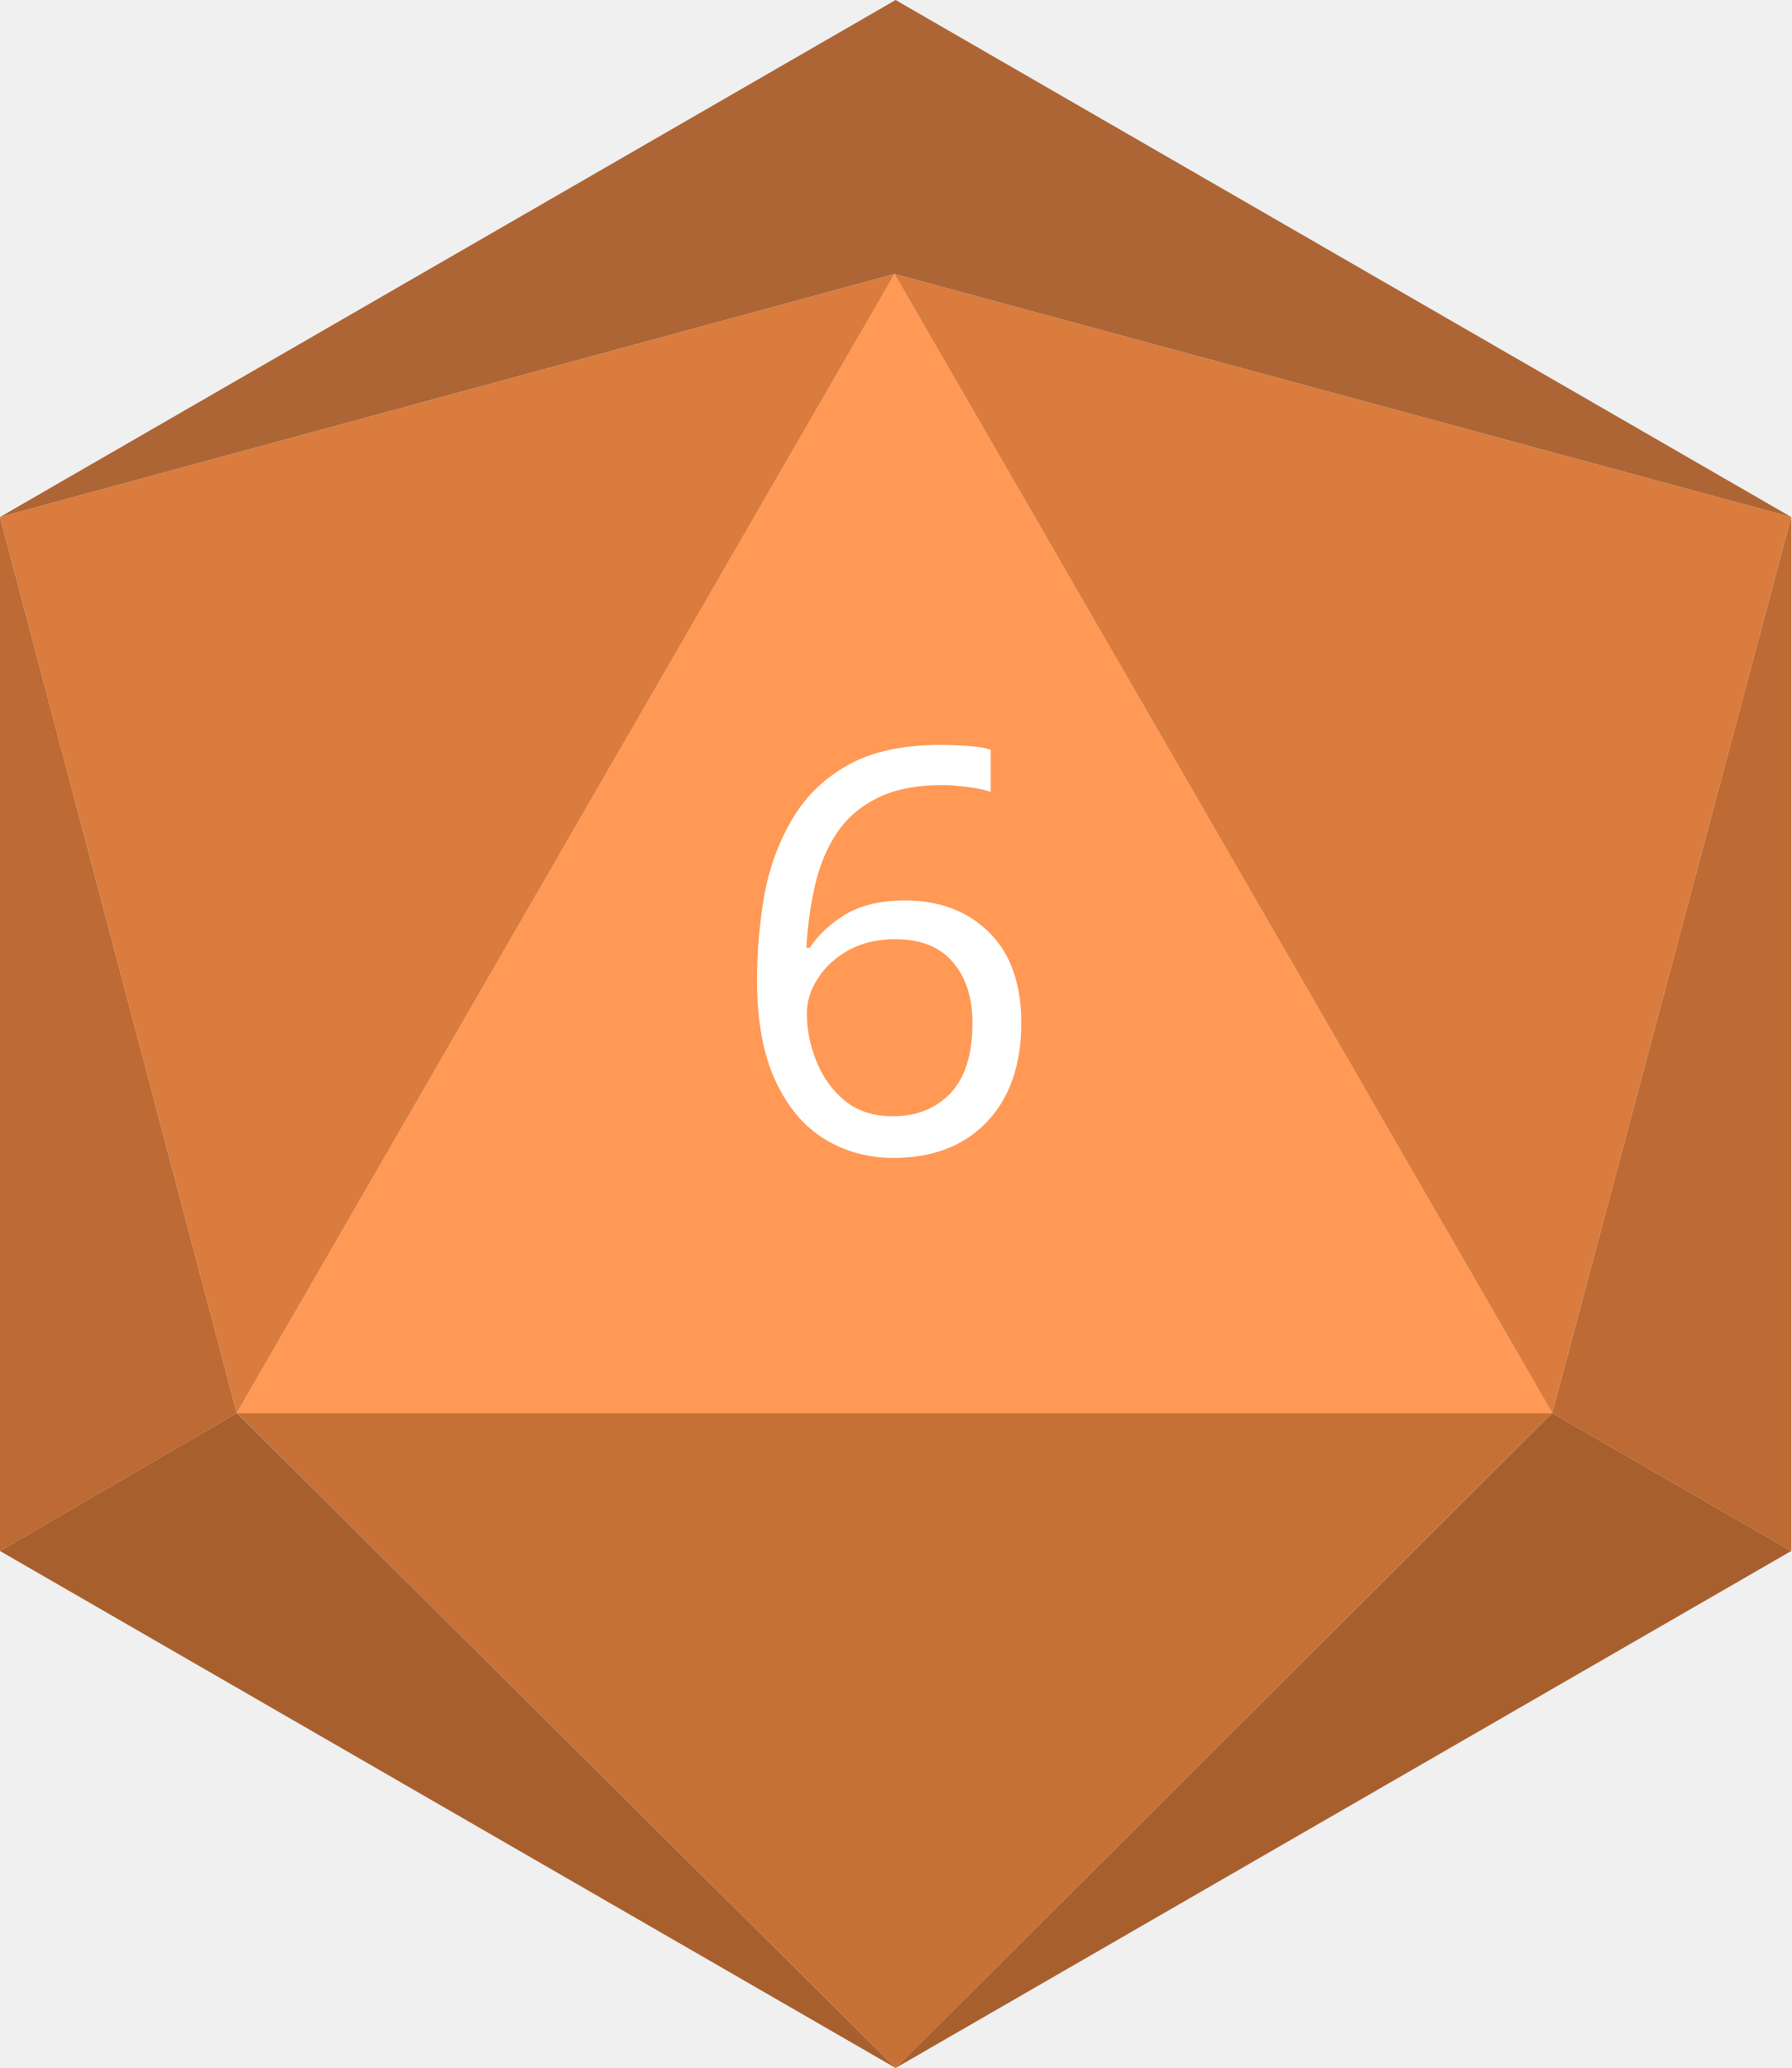
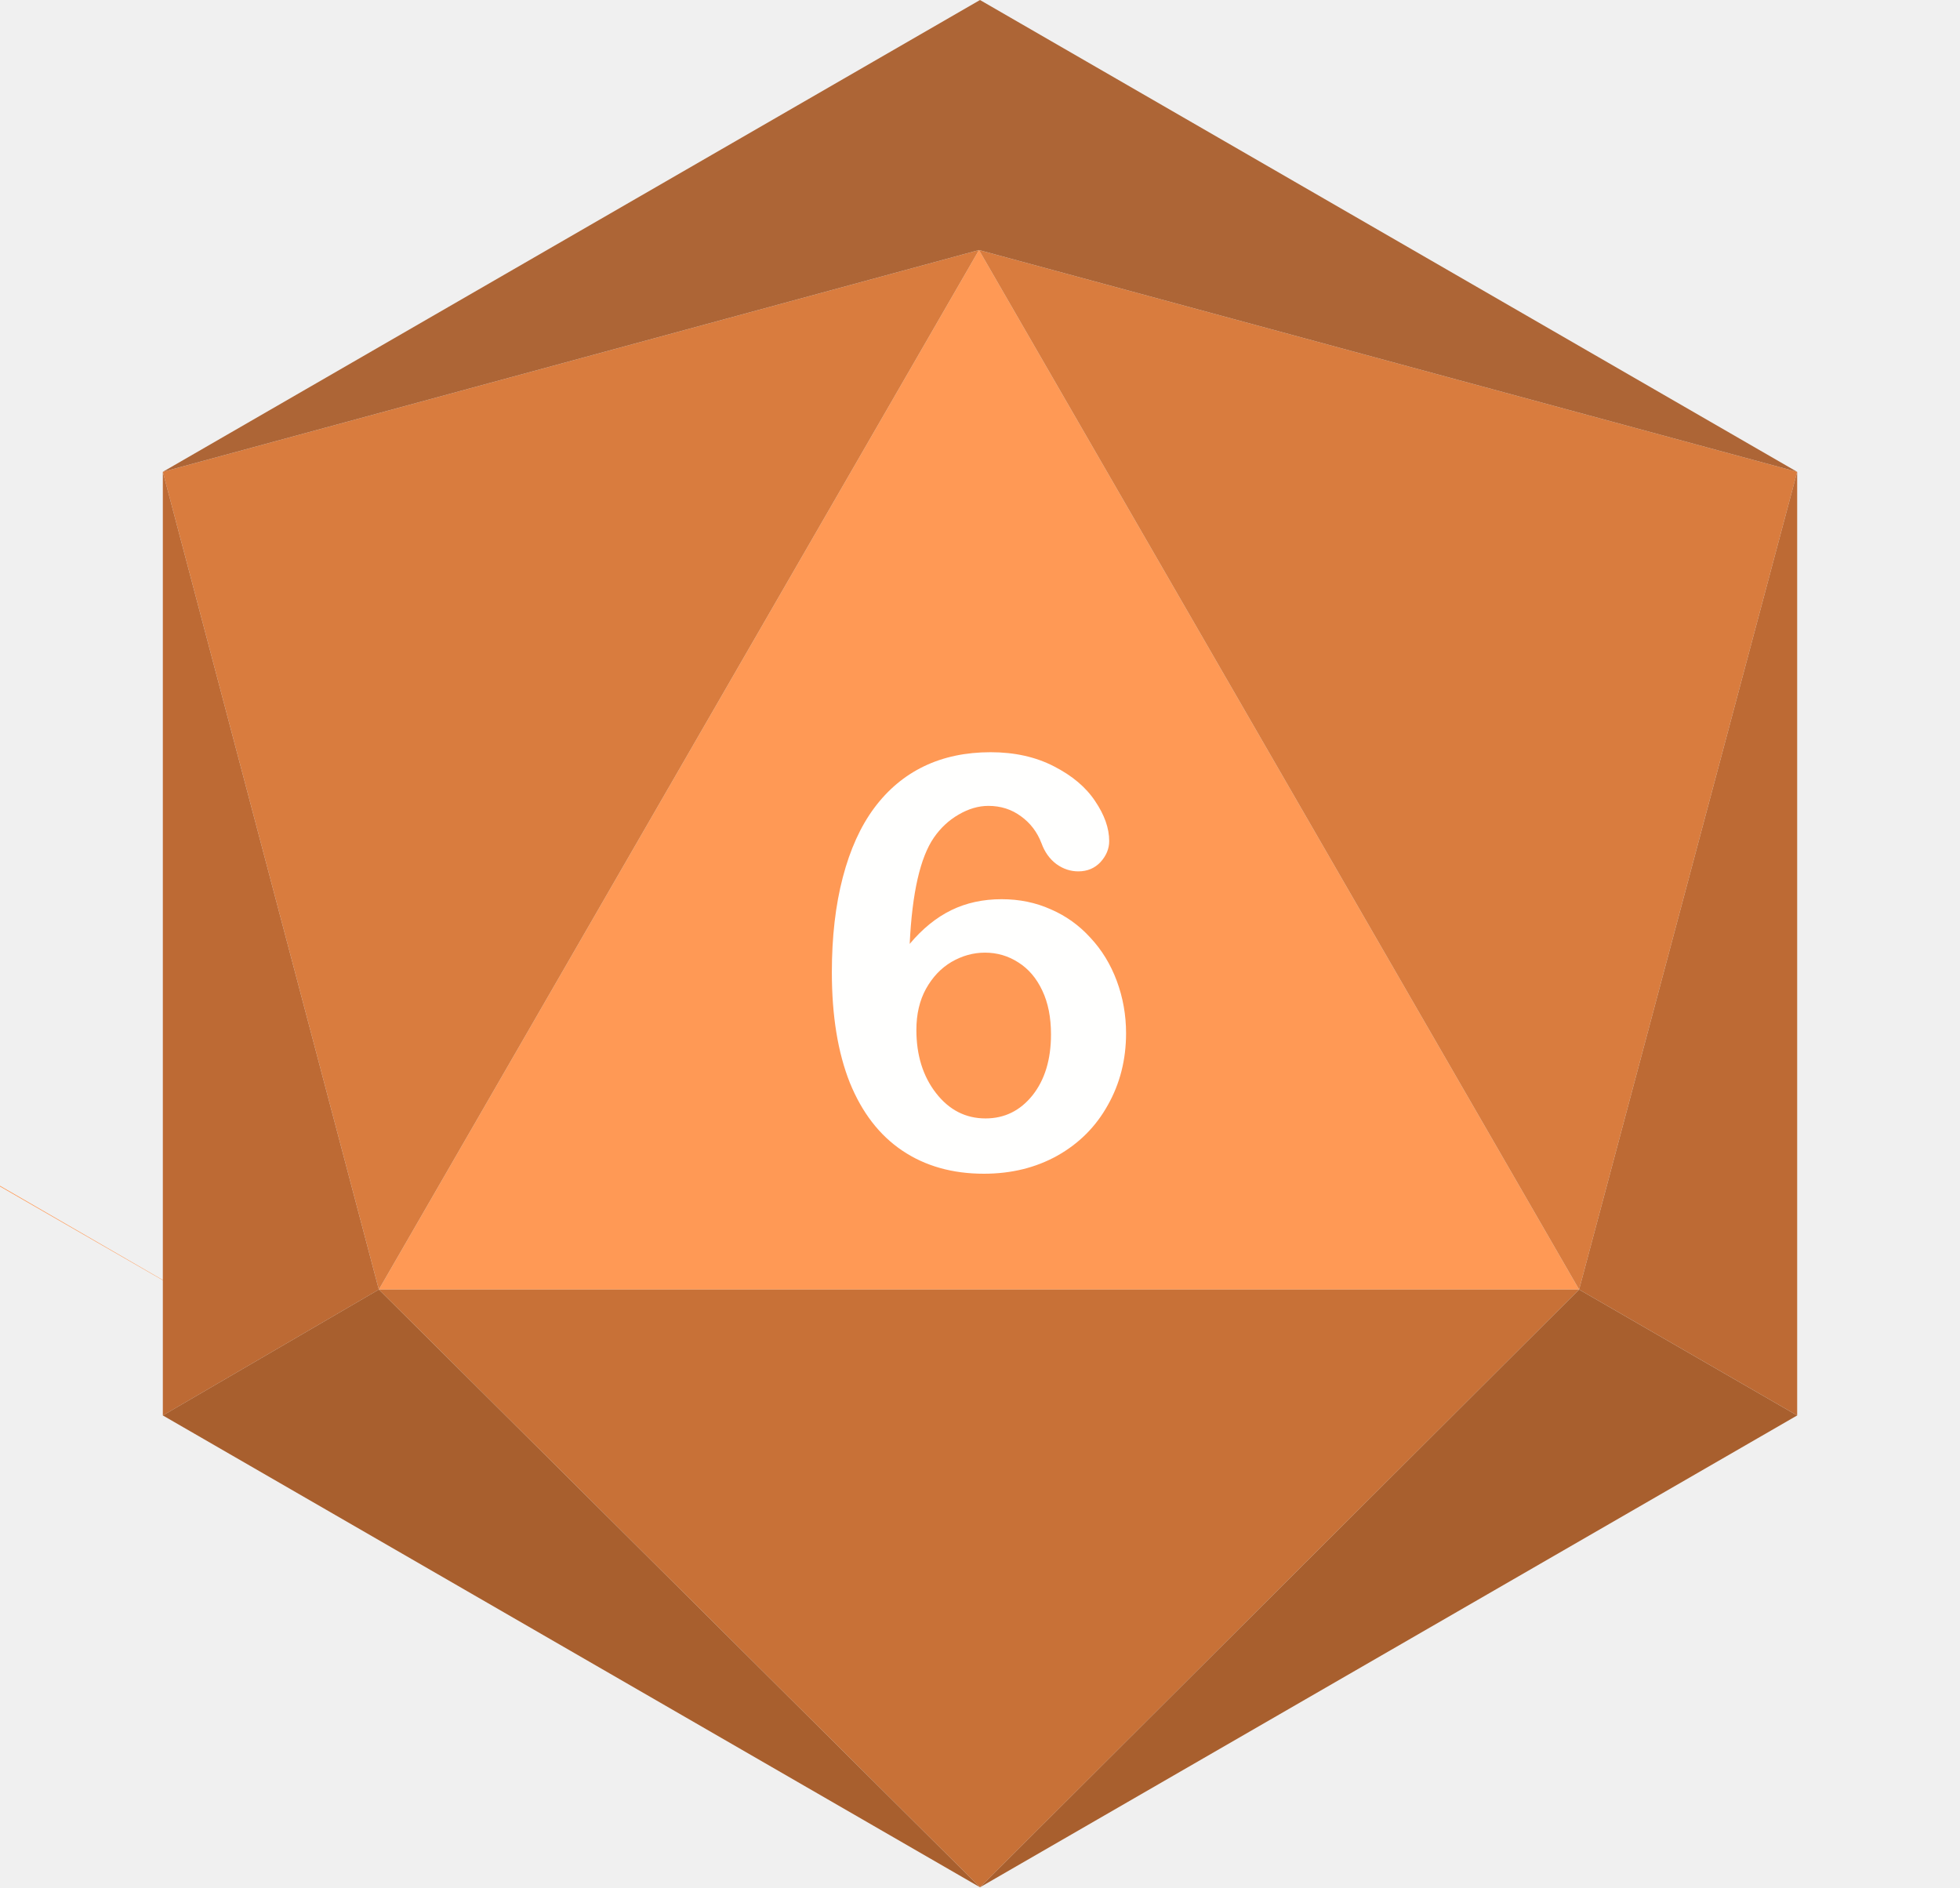
- <svg xmlns="http://www.w3.org/2000/svg" width="58.474mm" height="67.52mm" viewBox="0 0 58.474 67.52" version="1.1" id="svg8">
+ <svg xmlns="http://www.w3.org/2000/svg" width="36.351mm" height="35mm" viewBox="0 0 36.351 35" version="1.1" id="svg8">
  <defs id="defs2">
    <rect x="66.193" y="128.984" width="12.331" height="15.403" id="rect22" />
    <rect x="66.193" y="128.984" width="12.331" height="15.403" id="rect22-3" />
    <rect x="66.193" y="128.984" width="12.331" height="15.403" id="rect35" />
+     <filter style="color-interpolation-filters:sRGB" id="filter1586-6" x="-0" width="1" y="-7.1960421e-05" height="1">
+       <feGaussianBlur stdDeviation="0" id="feGaussianBlur1588-2" />
+     </filter>
+     <filter style="color-interpolation-filters:sRGB" id="filter1586-8" x="-0" width="1" y="-7.1960421e-05" height="1">
+       <feGaussianBlur stdDeviation="0" id="feGaussianBlur1588-28" />
+     </filter>
+     <filter style="color-interpolation-filters:sRGB" id="filter1586-7" x="-0" width="1" y="-7.1960421e-05" height="1">
+       <feGaussianBlur stdDeviation="0" id="feGaussianBlur1588-24" />
+     </filter>
+     <filter style="color-interpolation-filters:sRGB" id="filter1586-2" x="-0" width="1" y="-7.1960421e-05" height="1">
+       <feGaussianBlur stdDeviation="0" id="feGaussianBlur1588-1" />
+     </filter>
+     <filter style="color-interpolation-filters:sRGB" id="filter1586-2-8" x="-0" width="1" y="-7.1960421e-05" height="1">
+       <feGaussianBlur stdDeviation="0" id="feGaussianBlur1588-1-3" />
+     </filter>
+     <filter style="color-interpolation-filters:sRGB" id="filter1586-2-8-7" x="-0" width="1" y="-7.1960421e-05" height="1">
+       <feGaussianBlur stdDeviation="0" id="feGaussianBlur1588-1-3-0" />
+     </filter>
+     <filter style="color-interpolation-filters:sRGB" id="filter1586-2-8-7-3" x="-0" width="1" y="-7.1960421e-05" height="1">
+       <feGaussianBlur stdDeviation="0" id="feGaussianBlur1588-1-3-0-3" />
+     </filter>
+     <filter style="color-interpolation-filters:sRGB" id="filter1586-2-8-7-37" x="-0" width="1" y="-7.1960421e-05" height="1">
+       <feGaussianBlur stdDeviation="0" id="feGaussianBlur1588-1-3-0-9" />
+     </filter>
+     <filter style="color-interpolation-filters:sRGB" id="filter1586-2-8-7-0" x="-0" width="1" y="-7.1960421e-05" height="1">
+       <feGaussianBlur stdDeviation="0" id="feGaussianBlur1588-1-3-0-4" />
+     </filter>
+     <filter style="color-interpolation-filters:sRGB" id="filter1586-2-8-7-05" x="-0" width="1" y="-7.1960421e-05" height="1">
+       <feGaussianBlur stdDeviation="0" id="feGaussianBlur1588-1-3-0-2" />
+     </filter>
+     <filter style="color-interpolation-filters:sRGB" id="filter1586-2-8-7-5" x="-0" width="1" y="-7.1960421e-05" height="1">
+       <feGaussianBlur stdDeviation="0" id="feGaussianBlur1588-1-3-0-7" />
+     </filter>
+     <filter style="color-interpolation-filters:sRGB" id="filter1586-8-1" x="-0" width="1" y="-7.1960421e-05" height="1">
+       <feGaussianBlur stdDeviation="0" id="feGaussianBlur1588-28-9" />
+     </filter>
+     <filter style="color-interpolation-filters:sRGB" id="filter1586-2-8-7-5-7" x="-0" width="1" y="-7.1960421e-05" height="1">
+       <feGaussianBlur stdDeviation="0" id="feGaussianBlur1588-1-3-0-7-2" />
+     </filter>
+     <filter style="color-interpolation-filters:sRGB" id="filter1586-7-3" x="-0" width="1" y="-7.1960421e-05" height="1">
+       <feGaussianBlur stdDeviation="0" id="feGaussianBlur1588-24-1" />
+     </filter>
+     <filter style="color-interpolation-filters:sRGB" id="filter1586-8-3" x="-0" width="1" y="-7.1960421e-05" height="1">
+       <feGaussianBlur stdDeviation="0" id="feGaussianBlur1588-28-6" />
+     </filter>
+     <filter style="color-interpolation-filters:sRGB" id="filter1586-8-8" x="-0" width="1" y="-7.1960421e-05" height="1">
+       <feGaussianBlur stdDeviation="0" id="feGaussianBlur1588-28-5" />
+     </filter>
+     <filter style="color-interpolation-filters:sRGB" id="filter1586-8-7" x="-0" width="1" y="-7.1960421e-05" height="1">
+       <feGaussianBlur stdDeviation="0" id="feGaussianBlur1588-28-63" />
+     </filter>
+     <filter style="color-interpolation-filters:sRGB" id="filter1586-8-3-4" x="-0" width="1" y="-7.1960421e-05" height="1">
+       <feGaussianBlur stdDeviation="0" id="feGaussianBlur1588-28-6-8" />
+     </filter>
+     <filter style="color-interpolation-filters:sRGB" id="filter1586-8-8-1" x="-0" width="1" y="-7.1960421e-05" height="1">
+       <feGaussianBlur stdDeviation="0" id="feGaussianBlur1588-28-5-4" />
+     </filter>
  </defs>
-   <g id="layer1" transform="translate(-42.0514,-105.0695)">
-     <g id="g1801">
-       <path style="fill:#ff9955;fill-opacity:1;stroke:none;stroke-width:0.01;stroke-miterlimit:4;stroke-dasharray:none" id="path1681" d="m 71.252,-114.015 -21.472,-37.19 42.944,0 z" transform="scale(1,-1)" />
+   <g id="layer1" transform="translate(-52.65844,-113.6885)">
+     <g id="g4597" transform="translate(-77.32809,-48.13279)">
+       <path style="fill:#ff9955;fill-rule:evenodd;stroke-width:0.22" id="path16" d="m 87.298,146.188 -34.639,-0.003 17.322,-29.997 z" />
+       <path style="mix-blend-mode:normal;fill:#d97c3e;fill-opacity:1;stroke:none;stroke-width:0.22px;stroke-linecap:butt;stroke-linejoin:miter;stroke-opacity:1" d="m 69.981,116.188 17.317,30 1.712,-5.022 -19.029,-24.978" id="path961" />
+     </g>
+     <g aria-label="1" id="text64-7" style="font-size:17.639px;line-height:1.25;font-family:'Arial Rounded MT Bold';-inkscape-font-specification:'Arial Rounded MT Bold, Normal';font-variant-numeric:proportional-nums;text-align:center;text-anchor:middle;opacity:0.994;fill:#ffffff;fill-rule:nonzero;stroke-width:0.265;filter:url(#filter1586-8)" transform="matrix(0.6050805,0,0,0.6050805,-55.86073,51.69944)">
+       <path d="m 109.178,135.112 v -7.838 c -1.458,1.12 -1.71,1.289 -2.215,1.289 -0.241,0 -0.456,-0.095 -0.646,-0.284 -0.184,-0.195 -0.276,-0.419 -0.276,-0.672 0,-0.293 0.092,-0.508 0.276,-0.646 0.184,-0.138 0.529,-0.275 0.973,-0.534 0.313,-0.183 0.493,-0.307 0.908,-0.667 0.418,-0.363 0.814,-0.743 1.135,-1.19 0.322,-0.448 0.531,-0.723 0.629,-0.827 0.098,-0.103 0.281,-0.155 0.551,-0.155 0.304,0 0.548,0.118 0.732,0.353 0.184,0.235 0.276,0.56 0.276,0.973 v 9.862 c 0,1.154 -0.393,1.731 -1.18,1.731 -0.35,0 -0.632,-0.118 -0.844,-0.353 -0.212,-0.235 -0.319,-0.583 -0.319,-1.042 z" style="font-style:normal;font-variant:normal;font-weight:normal;font-stretch:normal;font-size:17.639px;font-family:'Arial Rounded MT Bold';-inkscape-font-specification:'Arial Rounded MT Bold, ';text-align:center;text-anchor:middle;fill:#ffffff;fill-rule:nonzero;stroke-width:0.265" id="path1133" />
+     </g>
+     <g aria-label="0" id="text64-75-5-6-73" style="font-size:17.639px;line-height:1.25;font-family:'Arial Rounded MT Bold';-inkscape-font-specification:'Arial Rounded MT Bold, Normal';font-variant-numeric:proportional-nums;text-align:center;text-anchor:middle;opacity:0.994;fill:#ffffff;fill-rule:nonzero;stroke-width:0.265;filter:url(#filter1586-2-8-7-5)" transform="matrix(0.6050805,0,0,0.6050805,12.50977,56.46513)">
+       <path d="m -67.941,128.269 q 0,1.412 -0.172,2.429 -0.172,1.016 -0.637,1.843 -0.586,1.016 -1.516,1.568 -0.93,0.551 -2.067,0.551 -1.309,0 -2.351,-0.741 -1.034,-0.741 -1.559,-2.05 -0.267,-0.715 -0.396,-1.576 -0.121,-0.87 -0.121,-1.878 0,-1.301 0.138,-2.343 0.138,-1.042 0.431,-1.791 0.508,-1.24 1.473,-1.886 0.973,-0.655 2.317,-0.655 0.887,0 1.611,0.293 0.723,0.284 1.266,0.844 0.551,0.551 0.93,1.369 0.655,1.421 0.655,4.022 z m -2.36,-0.172 q 0,-1.576 -0.189,-2.575 -0.189,-1.008 -0.637,-1.516 -0.448,-0.517 -1.24,-0.517 -1.137,0 -1.585,1.145 -0.439,1.145 -0.439,3.531 0,1.619 0.189,2.653 0.189,1.034 0.637,1.568 0.448,0.525 1.214,0.525 0.792,0 1.24,-0.551 0.448,-0.551 0.629,-1.576 0.181,-1.025 0.181,-2.687 z" style="font-style:normal;font-variant:normal;font-weight:normal;font-stretch:normal;font-size:17.639px;font-family:'Arial Rounded MT Bold';-inkscape-font-specification:'Arial Rounded MT Bold, ';text-align:center;text-anchor:middle;fill:#ffffff;fill-rule:nonzero;stroke-width:0.265" id="path265" />
+     </g>
+     <g id="g114" transform="translate(-158.7371,-37.6617)">
+       <path style="color:#000000;font-style:normal;font-variant:normal;font-weight:normal;font-stretch:normal;font-size:medium;line-height:normal;font-family:sans-serif;font-variant-ligatures:normal;font-variant-position:normal;font-variant-caps:normal;font-variant-numeric:normal;font-variant-alternates:normal;font-variant-east-asian:normal;font-feature-settings:normal;font-variation-settings:normal;text-indent:0;text-align:start;text-decoration:none;text-decoration-line:none;text-decoration-style:solid;text-decoration-color:#000000;letter-spacing:normal;word-spacing:normal;text-transform:none;writing-mode:lr-tb;direction:ltr;text-orientation:mixed;dominant-baseline:auto;baseline-shift:baseline;text-anchor:start;white-space:normal;shape-padding:0;shape-margin:0;inline-size:0;clip-rule:nonzero;display:inline;overflow:visible;visibility:visible;isolation:auto;mix-blend-mode:normal;color-interpolation:sRGB;color-interpolation-filters:linearRGB;solid-color:#000000;solid-opacity:1;vector-effect:none;fill:#ff9955;fill-opacity:1;fill-rule:evenodd;stroke:none;stroke-width:0.207;stroke-linecap:butt;stroke-linejoin:miter;stroke-miterlimit:4;stroke-dasharray:none;stroke-dashoffset:0;stroke-opacity:1;color-rendering:auto;image-rendering:auto;shape-rendering:auto;text-rendering:auto;enable-background:accumulate;stop-color:#000000" d="m 82.529,146.188 -26.695,-0.025 0.025,-26.695 26.695,0.025 z" id="path16-0" />
+       <path style="fill:#d97c3e;fill-opacity:1;stroke:none;stroke-width:0.207px;stroke-linecap:butt;stroke-linejoin:miter;stroke-opacity:1" d="m 55.859,119.469 26.695,0.025 3.28,-3.28 -26.695,-0.025 z" id="path1678" />
+       <path style="fill:#bd6a34;fill-opacity:1;stroke:none;stroke-width:0.207px;stroke-linecap:butt;stroke-linejoin:miter;stroke-opacity:1" d="m 82.554,119.494 3.28,-3.28 -0.025,26.695 -3.28,3.28 z" id="path1680" />
+     </g>
+     <path style="fill:#ff9955;fill-rule:evenodd;stroke-width:0.166" d="m 44.855,131.163 -0.015,0.026 v 5.1e-4 l 12.998,7.486 z" id="path16-1" />
+     <g id="g254" transform="translate(-125.8554,-60.95505)">
+       <path style="fill:#ff9955;fill-rule:evenodd;stroke-width:0.166" d="m 70.836,116.215 -12.998,22.461 0.055,0.032 25.907,-0.039 v 5.3e-4 l -12.98,7.519 12.998,-7.487 v -0.052 z" id="path244" />
+       <path id="path16-8" style="fill:#d97c3e;fill-opacity:1;fill-rule:evenodd;stroke-width:0.166" d="m 57.838,138.675 0.015,-15 12.998,-7.487 c -13.013,22.487 0,0 -13.013,22.487 z" />
+       <path id="path16-8-7" style="fill:#d97c3e;fill-opacity:1;fill-rule:evenodd;stroke-width:0.166" d="m 83.849,138.702 -0.015,-15 -12.998,-7.487 c 13.013,22.487 0,0 13.013,22.487 z" />
+       <path id="path16-8-2" style="fill:#c87137;fill-opacity:1;fill-rule:evenodd;stroke-width:0.166" d="m 83.8,138.669 -12.979,7.519 -13.002,-7.481 c 25.981,-0.039 0,0 25.981,-0.039 z" />
+     </g>
+     <g id="g4647" transform="translate(-118.9107,-36.42902)">
+       <path id="path16-4" style="fill:#ff9955;fill-rule:evenodd;stroke-width:0.135" d="m 70.196,116.237 -10.499,18.186 10.499,6.076 10.5,-6.076 z" />
+       <path style="fill:#d97c3e;fill-opacity:1;stroke:none;stroke-width:0.135px;stroke-linecap:butt;stroke-linejoin:miter;stroke-opacity:1" d="m 70.196,116.237 -10.5,18.186 -4.992,-0.37 0.491,-5.647 z" id="path491-3" />
+       <path id="path1338" style="fill:#bd6a34;fill-opacity:1;stroke:none;stroke-width:0.135px;stroke-linecap:butt;stroke-linejoin:miter;stroke-opacity:1" d="m 54.704,134.054 15.492,12.183 15.492,-12.183 -4.992,0.369 -10.5,6.076 -10.499,-6.076 z" />
+       <path style="fill:#d97c3e;fill-opacity:1;stroke:none;stroke-width:0.135px;stroke-linecap:butt;stroke-linejoin:miter;stroke-opacity:1" d="m 70.196,116.237 10.5,18.186 4.992,-0.37 -0.491,-5.647 z" id="path491-3-8" />
+     </g>
+     <g id="g4617" transform="translate(-43.6277,-72.6783)">
+       <path style="fill:#ff9955;stroke:none;stroke-width:0.098" id="path1462" transform="scale(1,-1)" d="m 70.711,-122.66 -8.781,-6.38 3.354,-10.322 10.854,0 3.354,10.322 z" />
+       <path id="path1462-1" style="fill:#d97c3e;fill-opacity:1;stroke:none;stroke-width:0.066" d="m 70.711,116.913 -8.829,2.828 -5.418,7.523 5.466,1.776 8.781,-6.38 8.781,6.38 5.466,-1.776 -5.418,-7.523 z" />
+       <path id="path1462-1-2" style="fill:#a85f2e;fill-opacity:1;stroke:none;stroke-width:0.066" d="m 70.711,146.913 -8.805,-2.902 3.378,-4.649 h 10.854 l 3.378,4.649 z" />
+       <path id="path1462-1-0-3" style="fill:#c87137;fill-opacity:1;stroke:none;stroke-width:0.066" d="m 56.426,136.534 5.48,7.477 3.378,-4.649 -3.354,-10.322 -5.466,-1.776 z" />
+       <path id="path1462-1-0-3-3" style="fill:#c87137;fill-opacity:1;stroke:none;stroke-width:0.066" d="m 84.997,136.534 -5.48,7.477 -3.378,-4.649 3.354,-10.322 5.466,-1.776 z" />
+     </g>
+     <g aria-label="9" id="text64-75-5-6-70" style="font-size:17.639px;line-height:1.25;font-family:'Arial Rounded MT Bold';-inkscape-font-specification:'Arial Rounded MT Bold, Normal';font-variant-numeric:proportional-nums;text-align:center;text-anchor:middle;opacity:0.994;fill:#ffffff;fill-rule:nonzero;stroke-width:0.265;filter:url(#filter1586-2-8-7-05)" transform="matrix(0.6050805,0,0,0.6050805,-31.11455,72.11965)">
+       <path d="m 34.257,128.794 q -0.568,0.672 -1.275,1.016 -0.698,0.336 -1.55,0.336 -0.81,0 -1.516,-0.31 -0.698,-0.319 -1.214,-0.878 -0.508,-0.568 -0.784,-1.318 -0.276,-0.758 -0.276,-1.585 0,-0.887 0.31,-1.679 0.31,-0.801 0.887,-1.387 0.577,-0.586 1.369,-0.913 0.801,-0.327 1.766,-0.327 1.111,0 1.981,0.405 0.87,0.405 1.464,1.18 0.594,0.767 0.913,1.938 0.319,1.171 0.319,2.653 0,1.654 -0.336,2.92 -0.336,1.257 -0.982,2.119 -0.637,0.853 -1.533,1.275 -0.896,0.413 -2.033,0.413 -1.12,0 -1.946,-0.422 -0.827,-0.431 -1.257,-1.059 -0.431,-0.637 -0.431,-1.223 0,-0.362 0.267,-0.646 0.267,-0.284 0.68,-0.284 0.379,0 0.68,0.215 0.301,0.207 0.456,0.629 0.189,0.517 0.629,0.835 0.439,0.31 0.99,0.31 0.491,0 0.93,-0.25 0.439,-0.25 0.749,-0.706 0.62,-0.922 0.741,-3.256 z m -0.198,-2.635 q 0,-0.586 -0.164,-1.077 -0.155,-0.5 -0.448,-0.861 -0.284,-0.362 -0.689,-0.568 -0.396,-0.207 -0.87,-0.207 -0.818,0 -1.387,0.706 -0.568,0.698 -0.568,1.852 0,1.145 0.568,1.826 0.568,0.68 1.438,0.68 0.534,0 1.016,-0.276 0.491,-0.284 0.792,-0.818 0.31,-0.534 0.31,-1.257 z" style="font-style:normal;font-variant:normal;font-weight:normal;font-stretch:normal;font-size:17.639px;font-family:'Arial Rounded MT Bold';-inkscape-font-specification:'Arial Rounded MT Bold, ';text-align:center;text-anchor:middle;fill:#ffffff;fill-rule:nonzero;stroke-width:0.265" id="path262" />
+     </g>
+     <g aria-label="8" id="text64-75-5-6-7" style="font-size:17.639px;line-height:1.25;font-family:'Arial Rounded MT Bold';-inkscape-font-specification:'Arial Rounded MT Bold, Normal';font-variant-numeric:proportional-nums;text-align:center;text-anchor:middle;opacity:0.994;fill:#ffffff;fill-rule:nonzero;stroke-width:0.265;filter:url(#filter1586-2-8-7-0)" transform="matrix(0.6050805,0,0,0.6050805,2.231444,61.70546)">
+       <path d="m 17.641,125.039 q 0,-0.861 0.465,-1.619 0.474,-0.767 1.378,-1.223 0.913,-0.456 2.127,-0.456 1.025,0 1.8,0.267 0.775,0.267 1.292,0.741 0.517,0.465 0.767,1.059 0.25,0.586 0.25,1.249 0,0.844 -0.439,1.507 -0.431,0.663 -1.292,1.085 0.732,0.284 1.214,0.749 0.482,0.456 0.723,1.068 0.25,0.603 0.25,1.344 0,1.085 -0.525,1.972 -0.525,0.878 -1.542,1.378 -1.016,0.5 -2.394,0.5 -1.43,0 -2.446,-0.5 -1.016,-0.5 -1.533,-1.369 -0.517,-0.878 -0.517,-1.964 0,-2.317 2.188,-3.178 -1.766,-0.827 -1.766,-2.61 z m 6.175,5.702 q 0,-0.672 -0.276,-1.171 -0.276,-0.5 -0.775,-0.767 -0.5,-0.267 -1.12,-0.267 -0.878,0 -1.473,0.586 -0.594,0.586 -0.594,1.636 0,0.672 0.276,1.189 0.284,0.508 0.767,0.792 0.482,0.276 1.077,0.276 0.603,0 1.085,-0.284 0.482,-0.284 0.758,-0.801 0.276,-0.517 0.276,-1.189 z m -2.153,-7.355 q -0.81,0 -1.309,0.508 -0.491,0.5 -0.491,1.292 0,0.732 0.508,1.223 0.508,0.482 1.309,0.482 0.405,0 0.732,-0.129 0.336,-0.129 0.568,-0.353 0.241,-0.233 0.37,-0.543 0.129,-0.319 0.129,-0.698 0,-0.508 -0.233,-0.913 -0.224,-0.405 -0.637,-0.637 -0.413,-0.233 -0.947,-0.233 z" style="font-style:normal;font-variant:normal;font-weight:normal;font-stretch:normal;font-size:17.639px;font-family:'Arial Rounded MT Bold';-inkscape-font-specification:'Arial Rounded MT Bold, ';text-align:center;text-anchor:middle;fill:#ffffff;fill-rule:nonzero;stroke-width:0.265" id="path259" />
+     </g>
+     <g aria-label="7" id="text64-75-5-6-9" style="font-size:17.639px;line-height:1.25;font-family:'Arial Rounded MT Bold';-inkscape-font-specification:'Arial Rounded MT Bold, Normal';font-variant-numeric:proportional-nums;text-align:center;text-anchor:middle;opacity:0.994;fill:#ffffff;fill-rule:nonzero;stroke-width:0.265;filter:url(#filter1586-2-8-7-37)" transform="matrix(0.6050805,0,0,0.6050805,-5.16836,58.89091)">
+       <path d="m 12.151,122.188 h 5.736 q 0.827,0 1.197,0.258 0.37,0.258 0.37,0.853 0,0.362 -0.439,0.956 -0.431,0.594 -0.99,1.318 -0.551,0.715 -1.145,1.783 -0.586,1.068 -1.077,2.61 -0.207,0.68 -0.293,1.128 -0.086,0.448 -0.189,1.163 -0.103,0.715 -0.181,1.094 -0.181,0.878 -0.517,1.223 -0.327,0.336 -0.878,0.336 -0.525,0 -0.844,-0.362 -0.319,-0.37 -0.319,-1.085 0,-0.551 0.233,-1.499 0.233,-0.947 0.758,-2.265 0.525,-1.326 1.309,-2.713 0.792,-1.395 1.878,-2.773 h -4.608 q -0.723,0 -1.085,-0.258 -0.353,-0.267 -0.353,-0.827 0,-0.594 0.379,-0.767 0.379,-0.172 1.059,-0.172 z" style="font-style:normal;font-variant:normal;font-weight:normal;font-stretch:normal;font-size:17.639px;font-family:'Arial Rounded MT Bold';-inkscape-font-specification:'Arial Rounded MT Bold, ';text-align:center;text-anchor:middle;fill:#ffffff;fill-rule:nonzero;stroke-width:0.265" id="path256" />
+     </g>
+     <g id="g1801" transform="matrix(0.5183619,0,0,0.5183619,33.88075,59.22446)">
+       <path style="fill:#ff9955;fill-opacity:1;stroke:none;stroke-width:0.01;stroke-miterlimit:4;stroke-dasharray:none" id="path1681" transform="scale(1,-1)" d="m 71.252,-114.015 -21.472,-37.19 42.944,0 z" />
      <path id="path1681-7" style="fill:#c87137;fill-opacity:1;stroke:none;stroke-width:0.008;stroke-miterlimit:4;stroke-dasharray:none" d="M 71.289,172.59 49.78,151.205 h 42.944 z" />
      <path id="path1681-7-8" style="fill:#d97c3e;fill-opacity:1;stroke:none;stroke-width:0.008;stroke-miterlimit:4;stroke-dasharray:none" d="m 42.051,121.95 29.201,-7.935 -21.472,37.19 z" />
      <path id="path1681-7-8-3" style="fill:#d97c3e;fill-opacity:1;stroke:none;stroke-width:0.008;stroke-miterlimit:4;stroke-dasharray:none" d="m 100.526,121.95 -29.274,-7.935 21.472,37.19 z" />
      <path style="fill:#bd6a34;fill-opacity:1;stroke:none;stroke-width:0.265px;stroke-linecap:butt;stroke-linejoin:miter;stroke-opacity:1" d="m 42.051,121.95 7.729,29.256 -7.729,4.504 -3e-6,-33.76" id="path1780" />
      <path style="fill:#bd6a34;fill-opacity:1;stroke:none;stroke-width:0.265px;stroke-linecap:butt;stroke-linejoin:miter;stroke-opacity:1" d="m 92.724,151.205 7.802,4.504 V 121.95 Z" id="path1782" />
      <path style="fill:#a85f2e;fill-opacity:1;stroke:none;stroke-width:0.265px;stroke-linecap:butt;stroke-linejoin:miter;stroke-opacity:1" d="m 49.78,151.205 -7.729,4.504 29.237,16.88 z" id="path1784" />
      <path style="fill:#a85f2e;fill-opacity:1;stroke:none;stroke-width:0.265px;stroke-linecap:butt;stroke-linejoin:miter;stroke-opacity:1" d="m 92.724,151.205 -21.435,21.384 29.237,-16.88 z" id="path1786" />
      <path style="fill:#ad6536;fill-opacity:1;stroke:none;stroke-width:0.265px;stroke-linecap:butt;stroke-linejoin:miter;stroke-opacity:1" d="m 71.252,114.015 -29.201,7.935 29.237,-16.88 29.237,16.88 z" id="path1790" />
    </g>
-     <text xml:space="preserve" style="font-size:18.371px;line-height:1.25;font-family:'Arial Rounded MT Bold';-inkscape-font-specification:'Arial Rounded MT Bold, Normal';font-variant-numeric:proportional-nums;fill:#ffffff;stroke-width:0.265" x="65.749" y="142.687" id="text1669">
-       <tspan x="65.749" y="142.687" style="fill:#ffffff;stroke-width:0.265" id="tspan1671">6</tspan>
-     </text>
+     <g aria-label="6" id="text64-75-5-6-5" style="font-size:17.639px;line-height:1.25;font-family:'Arial Rounded MT Bold';-inkscape-font-specification:'Arial Rounded MT Bold, Normal';font-variant-numeric:proportional-nums;text-align:center;text-anchor:middle;opacity:0.994;fill:#ffffff;fill-rule:nonzero;stroke-width:0.265;filter:url(#filter1586-2-8-7-3)" transform="matrix(0.6050805,0,0,0.6050805,71.21278,54.14474)">
+       <path d="m -2.781,127.336 q 0.586,-0.698 1.275,-1.034 0.689,-0.336 1.542,-0.336 0.818,0 1.507,0.31 0.698,0.301 1.214,0.87 0.525,0.56 0.81,1.326 0.284,0.767 0.284,1.602 0,1.214 -0.56,2.205 -0.551,0.99 -1.55,1.55 -0.99,0.551 -2.248,0.551 -1.447,0 -2.498,-0.706 -1.051,-0.706 -1.611,-2.084 -0.551,-1.387 -0.551,-3.385 0,-1.628 0.336,-2.911 0.336,-1.283 0.965,-2.127 0.629,-0.844 1.524,-1.275 0.896,-0.431 2.041,-0.431 1.102,0 1.938,0.431 0.844,0.431 1.266,1.068 0.431,0.637 0.431,1.223 0,0.353 -0.267,0.646 -0.267,0.284 -0.68,0.284 -0.362,0 -0.672,-0.224 -0.31,-0.233 -0.456,-0.637 -0.198,-0.517 -0.629,-0.827 -0.431,-0.319 -0.999,-0.319 -0.456,0 -0.913,0.267 -0.448,0.258 -0.758,0.706 -0.629,0.913 -0.741,3.256 z m 2.325,5.349 q 0.87,0 1.438,-0.706 0.568,-0.715 0.568,-1.869 0,-0.784 -0.267,-1.344 -0.267,-0.568 -0.732,-0.861 -0.465,-0.301 -1.025,-0.301 -0.534,0 -1.025,0.284 -0.482,0.284 -0.784,0.827 -0.293,0.534 -0.293,1.257 0,1.163 0.603,1.938 0.603,0.775 1.516,0.775 z" style="font-style:normal;font-variant:normal;font-weight:normal;font-stretch:normal;font-size:17.639px;font-family:'Arial Rounded MT Bold';-inkscape-font-specification:'Arial Rounded MT Bold, ';text-align:center;text-anchor:middle;fill:#ffffff;fill-rule:nonzero;stroke-width:0.265" id="path268" />
+     </g>
+     <g aria-label="5" id="text64-75-5-6" style="font-size:17.639px;line-height:1.25;font-family:'Arial Rounded MT Bold';-inkscape-font-specification:'Arial Rounded MT Bold, Normal';font-variant-numeric:proportional-nums;text-align:center;text-anchor:middle;opacity:0.994;fill:#ffffff;fill-rule:nonzero;stroke-width:0.265;filter:url(#filter1586-2-8-7)" transform="matrix(0.6050805,0,0,0.6050805,-6.739984,59.92237)">
+       <path d="m -10.804,123.613 h -4.091 l -0.491,2.791 q 1.223,-0.655 2.257,-0.655 0.827,0 1.542,0.31 0.723,0.31 1.266,0.861 0.543,0.543 0.853,1.292 0.31,0.749 0.31,1.611 0,1.249 -0.56,2.274 -0.56,1.025 -1.619,1.628 -1.051,0.603 -2.429,0.603 -1.542,0 -2.506,-0.568 -0.956,-0.568 -1.361,-1.301 -0.396,-0.741 -0.396,-1.292 0,-0.336 0.276,-0.637 0.284,-0.301 0.706,-0.301 0.723,0 1.077,0.835 0.345,0.767 0.93,1.197 0.586,0.422 1.309,0.422 0.663,0 1.163,-0.345 0.5,-0.345 0.767,-0.947 0.276,-0.603 0.276,-1.369 0,-0.827 -0.293,-1.412 -0.293,-0.586 -0.784,-0.87 -0.491,-0.293 -1.094,-0.293 -0.741,0 -1.059,0.181 -0.319,0.181 -0.922,0.637 -0.594,0.448 -0.982,0.448 -0.422,0 -0.749,-0.301 -0.327,-0.31 -0.327,-0.698 0,-0.043 0.095,-0.586 l 0.723,-4.125 q 0.121,-0.741 0.448,-1.077 0.327,-0.336 1.068,-0.336 h 4.548 q 1.344,0 1.344,1.025 0,0.448 -0.327,0.723 -0.327,0.276 -0.965,0.276 z" style="font-style:normal;font-variant:normal;font-weight:normal;font-stretch:normal;font-size:17.639px;font-family:'Arial Rounded MT Bold';-inkscape-font-specification:'Arial Rounded MT Bold, ';text-align:center;text-anchor:middle;fill:#ffffff;fill-rule:nonzero;stroke-width:0.265" id="path271" />
+     </g>
+     <g aria-label="4" id="text64-75-5" style="font-size:17.639px;line-height:1.25;font-family:'Arial Rounded MT Bold';-inkscape-font-specification:'Arial Rounded MT Bold, Normal';font-variant-numeric:proportional-nums;text-align:center;text-anchor:middle;opacity:0.994;fill:#ffffff;fill-rule:nonzero;stroke-width:0.265;filter:url(#filter1586-2-8)" transform="matrix(0.6050805,0,0,0.6050805,45.51813,72.11703)">
+       <path d="m -38.061,131.711 v -1.602 h -4.324 q -0.818,0 -1.232,-0.37 -0.405,-0.37 -0.405,-1.008 0,-0.164 0.06,-0.327 0.06,-0.172 0.181,-0.353 0.121,-0.189 0.25,-0.362 0.129,-0.172 0.319,-0.422 l 4.565,-6.106 q 0.448,-0.603 0.732,-0.87 0.293,-0.276 0.698,-0.276 1.309,0 1.309,1.499 v 6.666 h 0.37 q 0.663,0 1.059,0.181 0.405,0.181 0.405,0.792 0,0.5 -0.327,0.732 -0.327,0.224 -0.982,0.224 h -0.525 v 1.602 q 0,0.663 -0.293,0.99 -0.293,0.319 -0.784,0.319 -0.482,0 -0.784,-0.327 -0.293,-0.336 -0.293,-0.982 z m -3.703,-3.531 h 3.703 v -5.004 z" style="font-style:normal;font-variant:normal;font-weight:normal;font-stretch:normal;font-size:17.639px;font-family:'Arial Rounded MT Bold';-inkscape-font-specification:'Arial Rounded MT Bold, ';text-align:center;text-anchor:middle;fill:#ffffff;fill-rule:nonzero;stroke-width:0.265" id="path274" />
+     </g>
+     <g aria-label="3" id="text64-75" style="font-size:17.639px;line-height:1.25;font-family:'Arial Rounded MT Bold';-inkscape-font-specification:'Arial Rounded MT Bold, Normal';font-variant-numeric:proportional-nums;text-align:center;text-anchor:middle;opacity:0.994;fill:#ffffff;fill-rule:nonzero;stroke-width:0.265;filter:url(#filter1586-2)" transform="matrix(0.6050805,0,0,0.6050805,-9.429166,70.66981)">
+       <path d="m -27.677,125.97 q 0.792,0 1.361,-0.465 0.577,-0.465 0.577,-1.335 0,-0.663 -0.456,-1.137 -0.456,-0.482 -1.232,-0.482 -0.525,0 -0.87,0.146 -0.336,0.146 -0.534,0.388 -0.198,0.241 -0.379,0.62 -0.172,0.379 -0.319,0.715 -0.086,0.181 -0.31,0.284 -0.224,0.103 -0.517,0.103 -0.345,0 -0.637,-0.276 -0.284,-0.284 -0.284,-0.749 0,-0.448 0.267,-0.939 0.276,-0.5 0.792,-0.947 0.525,-0.448 1.301,-0.715 0.775,-0.276 1.731,-0.276 0.835,0 1.524,0.233 0.689,0.224 1.197,0.655 0.508,0.431 0.767,0.999 0.258,0.568 0.258,1.223 0,0.861 -0.379,1.481 -0.37,0.612 -1.068,1.197 0.672,0.362 1.128,0.827 0.465,0.465 0.698,1.034 0.233,0.56 0.233,1.214 0,0.784 -0.319,1.516 -0.31,0.732 -0.922,1.309 -0.612,0.568 -1.456,0.896 -0.835,0.319 -1.852,0.319 -1.034,0 -1.852,-0.37 -0.818,-0.37 -1.352,-0.922 -0.525,-0.56 -0.801,-1.154 -0.267,-0.594 -0.267,-0.982 0,-0.5 0.319,-0.801 0.327,-0.31 0.81,-0.31 0.241,0 0.465,0.146 0.224,0.138 0.293,0.336 0.448,1.197 0.956,1.783 0.517,0.577 1.447,0.577 0.534,0 1.025,-0.258 0.5,-0.267 0.818,-0.784 0.327,-0.517 0.327,-1.197 0,-1.008 -0.551,-1.576 -0.551,-0.577 -1.533,-0.577 -0.172,0 -0.534,0.035 -0.362,0.034 -0.465,0.034 -0.474,0 -0.732,-0.233 -0.258,-0.241 -0.258,-0.663 0,-0.413 0.31,-0.663 0.31,-0.258 0.922,-0.258 z" style="font-style:normal;font-variant:normal;font-weight:normal;font-stretch:normal;font-size:17.639px;font-family:'Arial Rounded MT Bold';-inkscape-font-specification:'Arial Rounded MT Bold, ';text-align:center;text-anchor:middle;fill:#ffffff;fill-rule:nonzero;stroke-width:0.265" id="path277" />
+     </g>
+     <g aria-label="2" id="text64-2" style="font-size:17.639px;line-height:1.25;font-family:'Arial Rounded MT Bold';-inkscape-font-specification:'Arial Rounded MT Bold, Normal';font-variant-numeric:proportional-nums;text-align:center;text-anchor:middle;opacity:0.994;fill:#ffffff;fill-rule:nonzero;stroke-width:0.265;filter:url(#filter1586-7)" transform="matrix(0.6050805,0,0,0.6050805,111.5653,61.58761)">
+       <path d="m -181.042,157.507 h 4.496 q 0.672,0 1.025,0.276 0.353,0.276 0.353,0.749 0,0.422 -0.284,0.715 -0.276,0.293 -0.844,0.293 h -6.339 q -0.646,0 -1.008,-0.353 -0.362,-0.362 -0.362,-0.844 0,-0.31 0.233,-0.818 0.233,-0.517 0.508,-0.81 1.145,-1.189 2.067,-2.033 0.922,-0.853 1.318,-1.12 0.706,-0.5 1.171,-0.999 0.474,-0.508 0.715,-1.034 0.25,-0.534 0.25,-1.042 0,-0.551 -0.267,-0.982 -0.258,-0.439 -0.715,-0.68 -0.448,-0.241 -0.982,-0.241 -1.128,0 -1.774,0.99 -0.086,0.129 -0.293,0.706 -0.198,0.577 -0.456,0.887 -0.25,0.31 -0.741,0.31 -0.431,0 -0.715,-0.284 -0.284,-0.284 -0.284,-0.775 0,-0.594 0.267,-1.24 0.267,-0.646 0.792,-1.171 0.534,-0.525 1.344,-0.844 0.818,-0.327 1.912,-0.327 1.318,0 2.248,0.413 0.603,0.276 1.059,0.758 0.456,0.482 0.706,1.12 0.258,0.629 0.258,1.309 0,1.068 -0.534,1.946 -0.525,0.87 -1.077,1.369 -0.551,0.491 -1.852,1.55 -1.292,1.059 -1.774,1.645 -0.207,0.233 -0.422,0.56 z" style="font-style:normal;font-variant:normal;font-weight:normal;font-stretch:normal;font-size:17.639px;font-family:'Arial Rounded MT Bold';-inkscape-font-specification:'Arial Rounded MT Bold, ';text-align:center;text-anchor:middle;fill:#ffffff;fill-rule:nonzero;stroke-width:0.265" id="path280" />
+     </g>
+     <path id="path1027-2" style="font-style:normal;font-variant:normal;font-weight:normal;font-stretch:normal;font-size:17.639px;line-height:1.25;font-family:'Arial Rounded MT Bold';-inkscape-font-specification:'Arial Rounded MT Bold, ';font-variant-numeric:proportional-nums;text-align:center;text-anchor:middle;opacity:0.994;fill:#ffffff;fill-rule:nonzero;stroke-width:1;filter:url(#filter1586-6)" d="m 225.479,78.289 c -1.324,0 -2.386,0.444 -3.189,1.334 -0.803,0.89 -1.205,2.203 -1.205,3.939 v 8.512 21.109 8.512 c 0,1.736 0.402,3.05 1.205,3.939 0.803,0.89 1.866,1.334 3.189,1.334 2.583,0 4.042,-1.65 4.381,-4.943 l 0.078,0.078 v -1.678 -35.594 -1.678 l -0.078,0.08 c -0.339,-3.294 -1.797,-4.945 -4.381,-4.945 z" transform="matrix(-0.1600942,0,0,0.1600942,51.07157,132.9845)" />
+     <g aria-label="1" id="text64-7-2" style="font-size:17.639px;line-height:1.25;font-family:'Arial Rounded MT Bold';-inkscape-font-specification:'Arial Rounded MT Bold, Normal';font-variant-numeric:proportional-nums;text-align:center;text-anchor:middle;opacity:0.994;fill:#ffffff;fill-rule:nonzero;stroke-width:0.265;filter:url(#filter1586-8-1)" transform="matrix(0.7935463,0,0,0.7935463,-64.93215,12.9554)" />
+     <g aria-label="0" id="text64-75-5-6-73-2" style="font-size:17.639px;line-height:1.25;font-family:'Arial Rounded MT Bold';-inkscape-font-specification:'Arial Rounded MT Bold, Normal';font-variant-numeric:proportional-nums;text-align:center;text-anchor:middle;opacity:0.994;fill:#ffffff;fill-rule:nonzero;stroke-width:0.265;filter:url(#filter1586-2-8-7-5-7)" transform="matrix(0.6050805,0,0,0.6050805,24.68542,32.64002)">
+       <path id="path265-6" style="font-style:normal;font-variant:normal;font-weight:normal;font-stretch:normal;font-size:17.639px;font-family:'Arial Rounded MT Bold';-inkscape-font-specification:'Arial Rounded MT Bold, ';text-align:center;text-anchor:middle;fill:#ffffff;fill-rule:nonzero;stroke-width:0.265" d="m -10.979,146.291 q 0,1.412 -0.172,2.429 -0.172,1.016 -0.637,1.843 -0.586,1.016 -1.516,1.568 -0.93,0.551 -2.067,0.551 -1.309,0 -2.351,-0.741 -1.034,-0.741 -1.559,-2.05 -0.267,-0.715 -0.396,-1.576 -0.121,-0.87 -0.121,-1.878 0,-1.301 0.138,-2.343 0.138,-1.042 0.431,-1.791 0.508,-1.24 1.473,-1.886 0.973,-0.655 2.317,-0.655 0.887,0 1.611,0.293 0.723,0.284 1.266,0.844 0.551,0.551 0.93,1.369 0.655,1.421 0.655,4.022 z m -2.36,-0.172 q 0,-1.576 -0.189,-2.575 -0.189,-1.008 -0.637,-1.516 -0.448,-0.517 -1.24,-0.517 -1.137,0 -1.585,1.145 -0.439,1.145 -0.439,3.531 0,1.619 0.189,2.653 0.189,1.034 0.637,1.568 0.448,0.525 1.214,0.525 0.792,0 1.24,-0.551 0.448,-0.551 0.629,-1.576 0.181,-1.025 0.181,-2.687 z m -10.604,5.168 v -7.838 c -1.458,1.12 -1.71,1.289 -2.215,1.289 -0.241,0 -0.456,-0.095 -0.646,-0.284 -0.184,-0.195 -0.276,-0.419 -0.276,-0.672 0,-0.293 0.092,-0.508 0.276,-0.646 0.184,-0.138 0.529,-0.275 0.973,-0.534 0.313,-0.183 0.493,-0.307 0.908,-0.667 0.418,-0.363 0.814,-0.743 1.135,-1.19 0.322,-0.448 0.531,-0.723 0.629,-0.827 0.098,-0.103 0.281,-0.155 0.551,-0.155 0.304,0 0.548,0.118 0.732,0.353 0.184,0.235 0.276,0.56 0.276,0.973 v 9.862 c 0,1.154 -0.393,1.731 -1.18,1.731 -0.35,0 -0.632,-0.118 -0.844,-0.353 -0.212,-0.235 -0.319,-0.583 -0.319,-1.042 z" />
+     </g>
+     <g aria-label="1" id="text64-7-1" style="font-size:17.639px;line-height:1.25;font-family:'Arial Rounded MT Bold';-inkscape-font-specification:'Arial Rounded MT Bold, Normal';font-variant-numeric:proportional-nums;text-align:center;text-anchor:middle;opacity:0.994;fill:#ffffff;fill-rule:nonzero;stroke-width:0.265;filter:url(#filter1586-8-3)" transform="matrix(0.6050805,0,0,0.6050805,-54.36827,52.01366)" />
+     <g aria-label="2" id="text64-2-0" style="font-size:17.639px;line-height:1.25;font-family:'Arial Rounded MT Bold';-inkscape-font-specification:'Arial Rounded MT Bold, Normal';font-variant-numeric:proportional-nums;text-align:center;text-anchor:middle;opacity:0.994;fill:#ffffff;fill-rule:nonzero;stroke-width:0.265;filter:url(#filter1586-7-3)" transform="matrix(0.6050805,0,0,0.6050805,122.1717,43.10764)">
+       <path id="path280-4" style="font-style:normal;font-variant:normal;font-weight:normal;font-stretch:normal;font-size:17.639px;font-family:'Arial Rounded MT Bold';-inkscape-font-specification:'Arial Rounded MT Bold, ';text-align:center;text-anchor:middle;fill:#ffffff;fill-rule:nonzero;stroke-width:0.265" d="m -220.954,137.032 h 4.496 q 0.672,0 1.025,0.276 0.353,0.276 0.353,0.749 0,0.422 -0.284,0.715 -0.276,0.293 -0.844,0.293 h -6.339 q -0.646,0 -1.008,-0.353 -0.362,-0.362 -0.362,-0.844 0,-0.31 0.233,-0.818 0.233,-0.517 0.508,-0.81 1.145,-1.189 2.067,-2.033 0.922,-0.853 1.318,-1.12 0.706,-0.5 1.171,-0.999 0.474,-0.508 0.715,-1.034 0.25,-0.534 0.25,-1.042 0,-0.551 -0.267,-0.982 -0.258,-0.439 -0.715,-0.68 -0.448,-0.241 -0.982,-0.241 -1.128,0 -1.774,0.99 -0.086,0.129 -0.293,0.706 -0.198,0.577 -0.456,0.887 -0.25,0.31 -0.741,0.31 -0.431,0 -0.715,-0.284 -0.284,-0.284 -0.284,-0.775 0,-0.594 0.267,-1.24 0.267,-0.646 0.792,-1.171 0.534,-0.525 1.344,-0.844 0.818,-0.327 1.912,-0.327 1.318,0 2.248,0.413 0.603,0.276 1.059,0.758 0.456,0.482 0.706,1.12 0.258,0.629 0.258,1.309 0,1.068 -0.534,1.946 -0.525,0.87 -1.077,1.369 -0.551,0.491 -1.852,1.55 -1.292,1.059 -1.774,1.645 -0.207,0.233 -0.422,0.56 z m -7.516,0.745 v -7.838 c -1.458,1.12 -1.71,1.289 -2.215,1.289 -0.241,0 -0.456,-0.095 -0.646,-0.284 -0.184,-0.195 -0.276,-0.419 -0.276,-0.672 0,-0.293 0.092,-0.508 0.276,-0.646 0.184,-0.138 0.529,-0.275 0.973,-0.534 0.313,-0.183 0.493,-0.307 0.908,-0.667 0.418,-0.363 0.814,-0.743 1.135,-1.19 0.322,-0.448 0.531,-0.723 0.629,-0.827 0.098,-0.103 0.281,-0.155 0.551,-0.155 0.304,0 0.548,0.118 0.732,0.353 0.184,0.235 0.276,0.56 0.276,0.973 v 9.862 c 0,1.154 -0.393,1.731 -1.18,1.731 -0.35,0 -0.632,-0.118 -0.844,-0.353 -0.212,-0.235 -0.319,-0.583 -0.319,-1.042 z" />
+     </g>
+     <g aria-label="1" id="text64-7-4" style="font-size:17.639px;line-height:1.25;font-family:'Arial Rounded MT Bold';-inkscape-font-specification:'Arial Rounded MT Bold, Normal';font-variant-numeric:proportional-nums;text-align:center;text-anchor:middle;opacity:0.994;fill:#ffffff;fill-rule:nonzero;stroke-width:0.265;filter:url(#filter1586-8-8)" transform="matrix(0.6050805,0,0,0.6050805,-51.65431,51.69944)">
+       <path d="m 109.178,135.112 v -7.838 c -1.458,1.12 -1.71,1.289 -2.215,1.289 -0.241,0 -0.456,-0.095 -0.646,-0.284 -0.184,-0.195 -0.276,-0.419 -0.276,-0.672 0,-0.293 0.092,-0.508 0.276,-0.646 0.184,-0.138 0.529,-0.275 0.973,-0.534 0.313,-0.183 0.493,-0.307 0.908,-0.667 0.418,-0.363 0.814,-0.743 1.135,-1.19 0.322,-0.448 0.531,-0.723 0.629,-0.827 0.098,-0.103 0.281,-0.155 0.551,-0.155 0.304,0 0.548,0.118 0.732,0.353 0.184,0.235 0.276,0.56 0.276,0.973 v 9.862 c 0,1.154 -0.393,1.731 -1.18,1.731 -0.35,0 -0.632,-0.118 -0.844,-0.353 -0.212,-0.235 -0.319,-0.583 -0.319,-1.042 z" style="font-style:normal;font-variant:normal;font-weight:normal;font-stretch:normal;font-size:17.639px;font-family:'Arial Rounded MT Bold';-inkscape-font-specification:'Arial Rounded MT Bold, ';text-align:center;text-anchor:middle;fill:#ffffff;fill-rule:nonzero;stroke-width:0.265" id="path1133-2" />
+     </g>
+     <g aria-label="1" id="text64-7-3" style="font-size:17.639px;line-height:1.25;font-family:'Arial Rounded MT Bold';-inkscape-font-specification:'Arial Rounded MT Bold, Normal';font-variant-numeric:proportional-nums;text-align:center;text-anchor:middle;opacity:0.994;fill:#ffffff;fill-rule:nonzero;stroke-width:0.265;filter:url(#filter1586-8-7)" transform="matrix(0.6647632,0,0,0.6647632,-13.57879,91.12448)" />
+     <g aria-label="1" id="text64-7-1-3" style="font-size:17.639px;line-height:1.25;font-family:'Arial Rounded MT Bold';-inkscape-font-specification:'Arial Rounded MT Bold, Normal';font-variant-numeric:proportional-nums;text-align:center;text-anchor:middle;opacity:0.994;fill:#ffffff;fill-rule:nonzero;stroke-width:0.265;filter:url(#filter1586-8-3-4)" transform="matrix(0.6647632,0,0,0.6647632,-11.93912,91.4697)" />
+     <g aria-label="1" id="text64-7-4-3" style="font-size:17.639px;line-height:1.25;font-family:'Arial Rounded MT Bold';-inkscape-font-specification:'Arial Rounded MT Bold, Normal';font-variant-numeric:proportional-nums;text-align:center;text-anchor:middle;opacity:0.994;fill:#ffffff;fill-rule:nonzero;stroke-width:0.265;filter:url(#filter1586-8-8-1)" transform="matrix(0.6050805,0,0,0.6050805,-11.21326,93.46621)">
+       <path id="path1133-2-7" style="font-style:normal;font-variant:normal;font-weight:normal;font-stretch:normal;font-size:17.639px;font-family:'Arial Rounded MT Bold';-inkscape-font-specification:'Arial Rounded MT Bold, ';text-align:center;text-anchor:middle;fill:#ffffff;fill-rule:nonzero;stroke-width:0.265" d="m 24.738,52.435 v -7.838 c -1.458,1.12 -1.71,1.289 -2.215,1.289 -0.241,0 -0.456,-0.095 -0.646,-0.284 -0.184,-0.195 -0.276,-0.419 -0.276,-0.672 0,-0.293 0.092,-0.508 0.276,-0.646 0.184,-0.138 0.529,-0.275 0.973,-0.534 0.313,-0.183 0.493,-0.307 0.908,-0.667 0.418,-0.363 0.814,-0.743 1.135,-1.19 0.322,-0.448 0.531,-0.723 0.629,-0.827 0.098,-0.103 0.281,-0.155 0.551,-0.155 0.304,0 0.548,0.118 0.732,0.353 0.184,0.235 0.276,0.56 0.276,0.973 v 9.862 c 0,1.154 -0.393,1.731 -1.18,1.731 -0.35,0 -0.632,-0.118 -0.844,-0.353 -0.212,-0.235 -0.319,-0.583 -0.319,-1.042 z m -6.952,0 v -7.838 c -1.458,1.12 -1.71,1.289 -2.215,1.289 -0.241,0 -0.456,-0.095 -0.646,-0.284 -0.184,-0.195 -0.276,-0.419 -0.276,-0.672 0,-0.293 0.092,-0.508 0.276,-0.646 0.184,-0.138 0.529,-0.275 0.973,-0.534 0.313,-0.183 0.493,-0.307 0.908,-0.667 0.418,-0.363 0.814,-0.743 1.135,-1.19 0.322,-0.448 0.531,-0.723 0.629,-0.827 0.098,-0.103 0.281,-0.155 0.551,-0.155 0.304,0 0.548,0.118 0.732,0.353 0.184,0.235 0.276,0.56 0.276,0.973 v 9.862 c 0,1.154 -0.393,1.731 -1.18,1.731 -0.35,0 -0.632,-0.118 -0.844,-0.353 -0.212,-0.235 -0.319,-0.583 -0.319,-1.042 z" />
+     </g>
  </g>
</svg>
